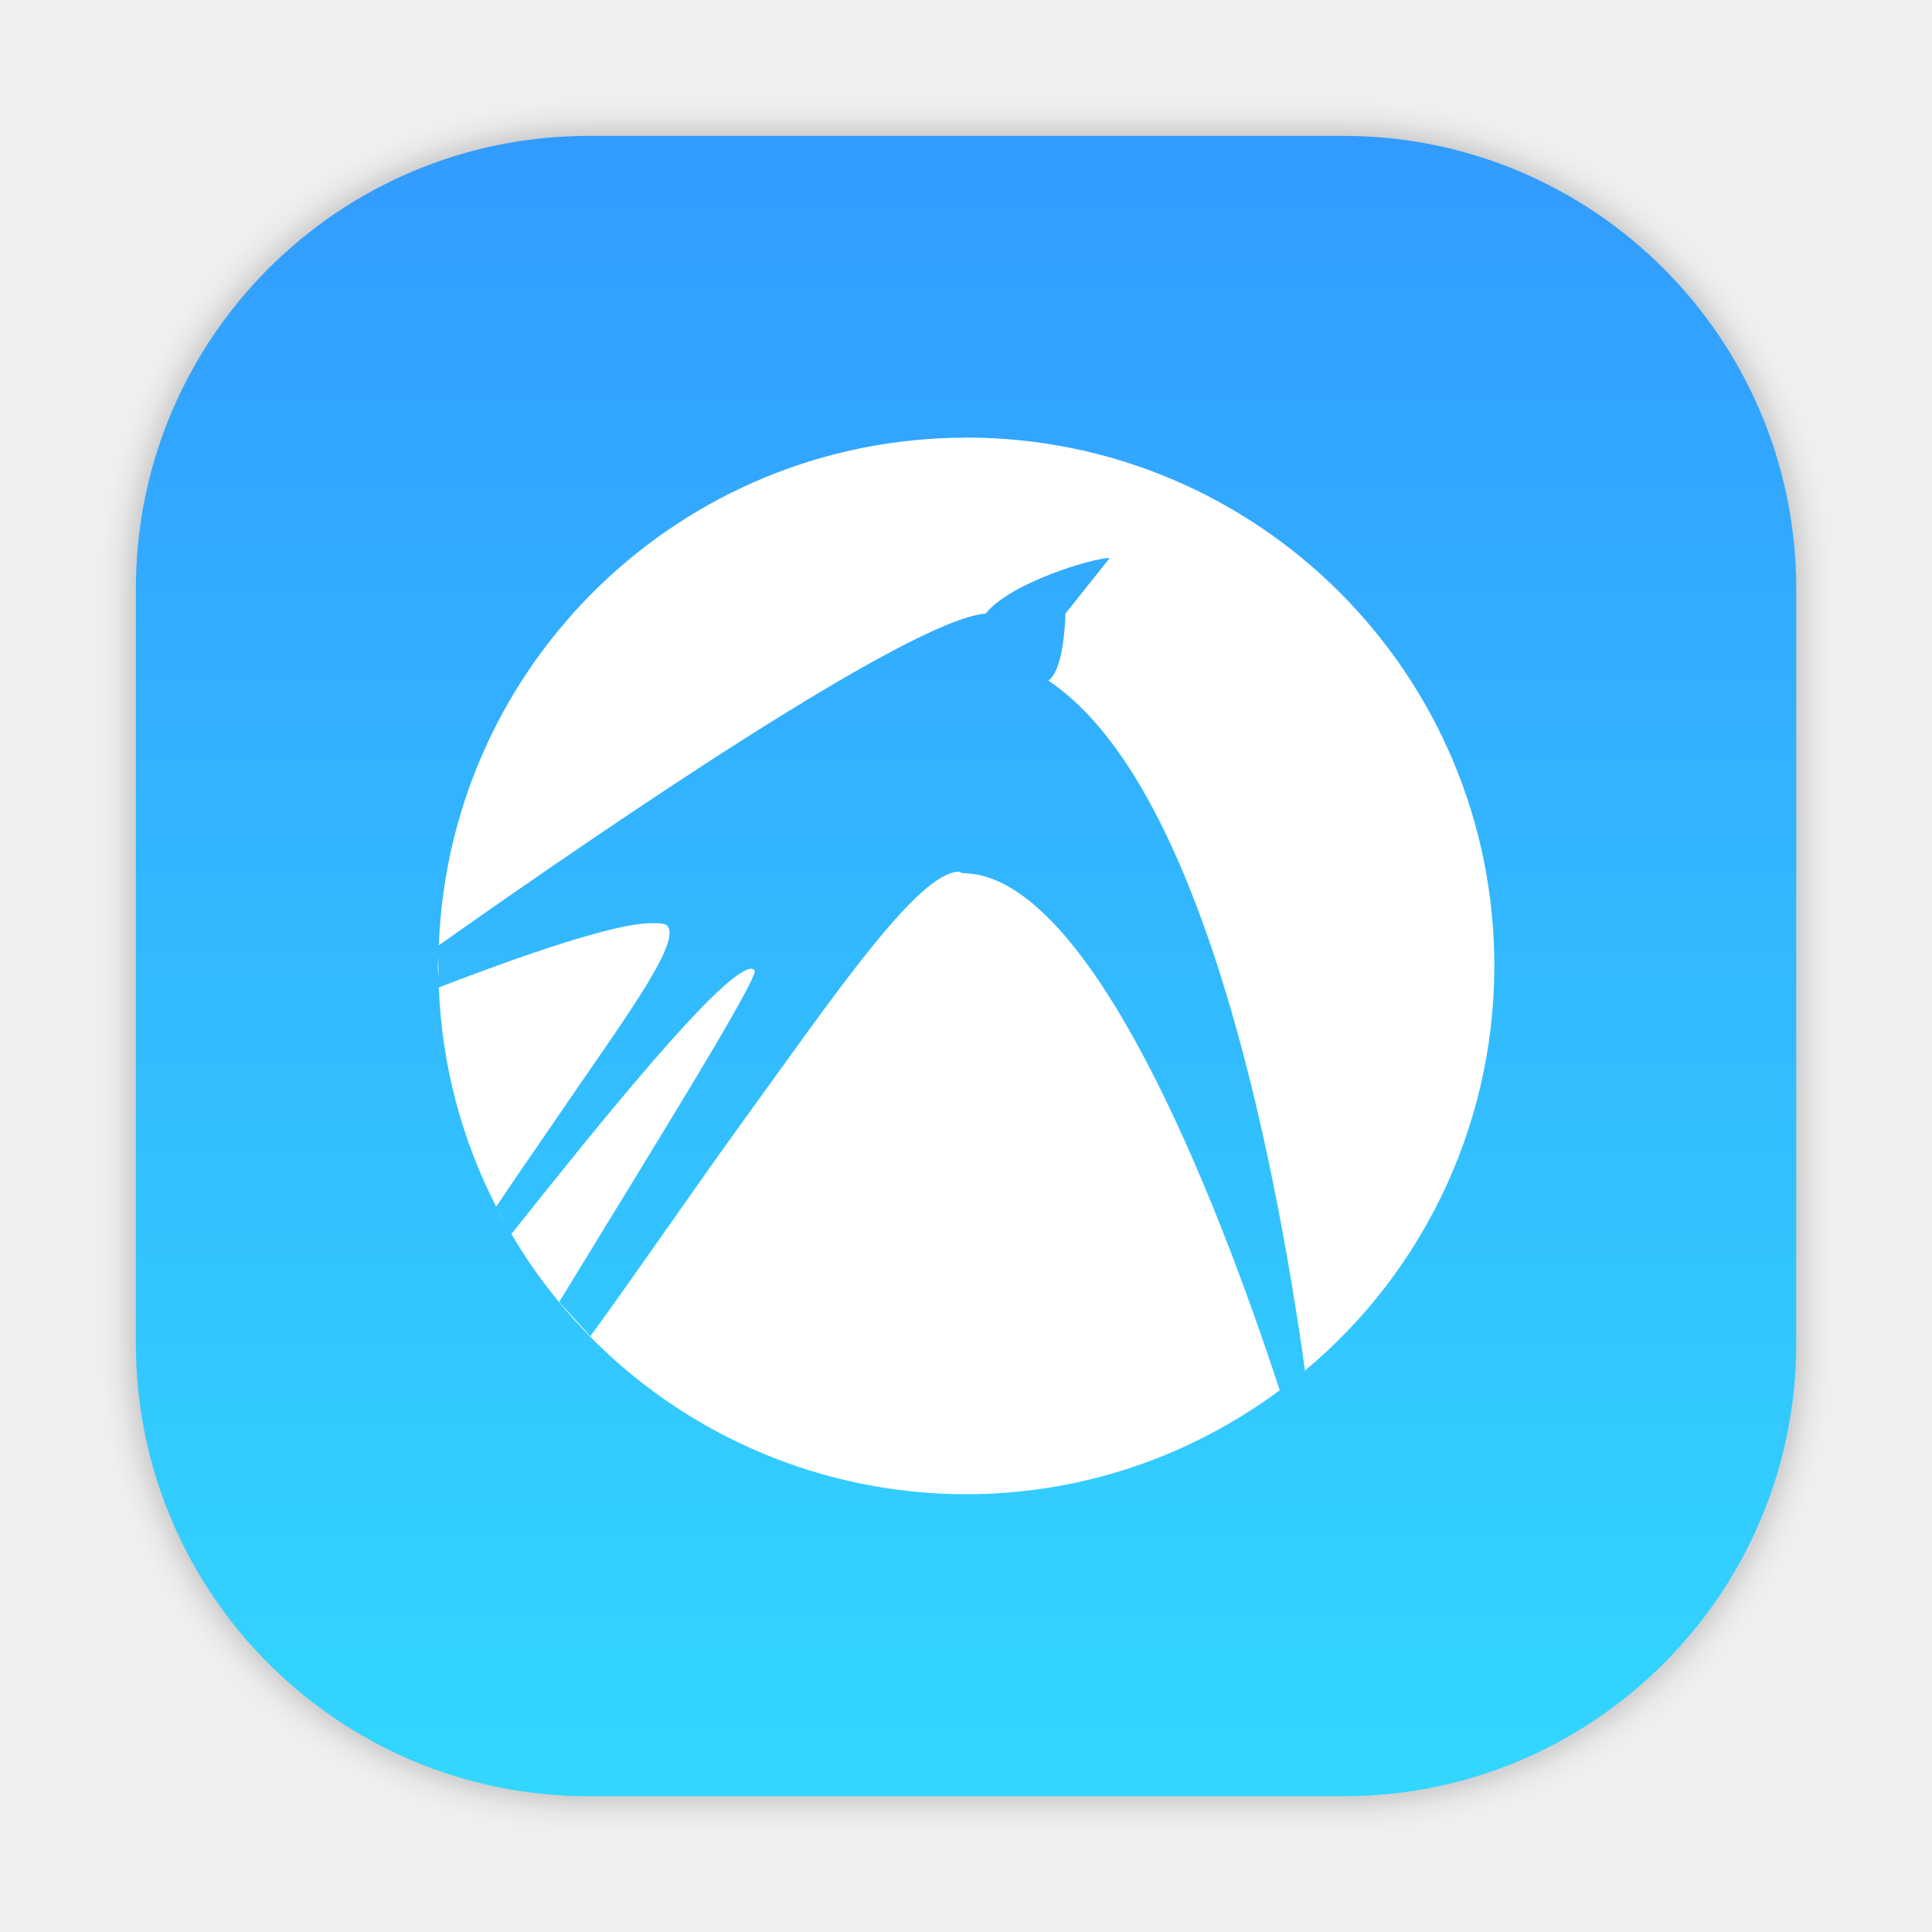
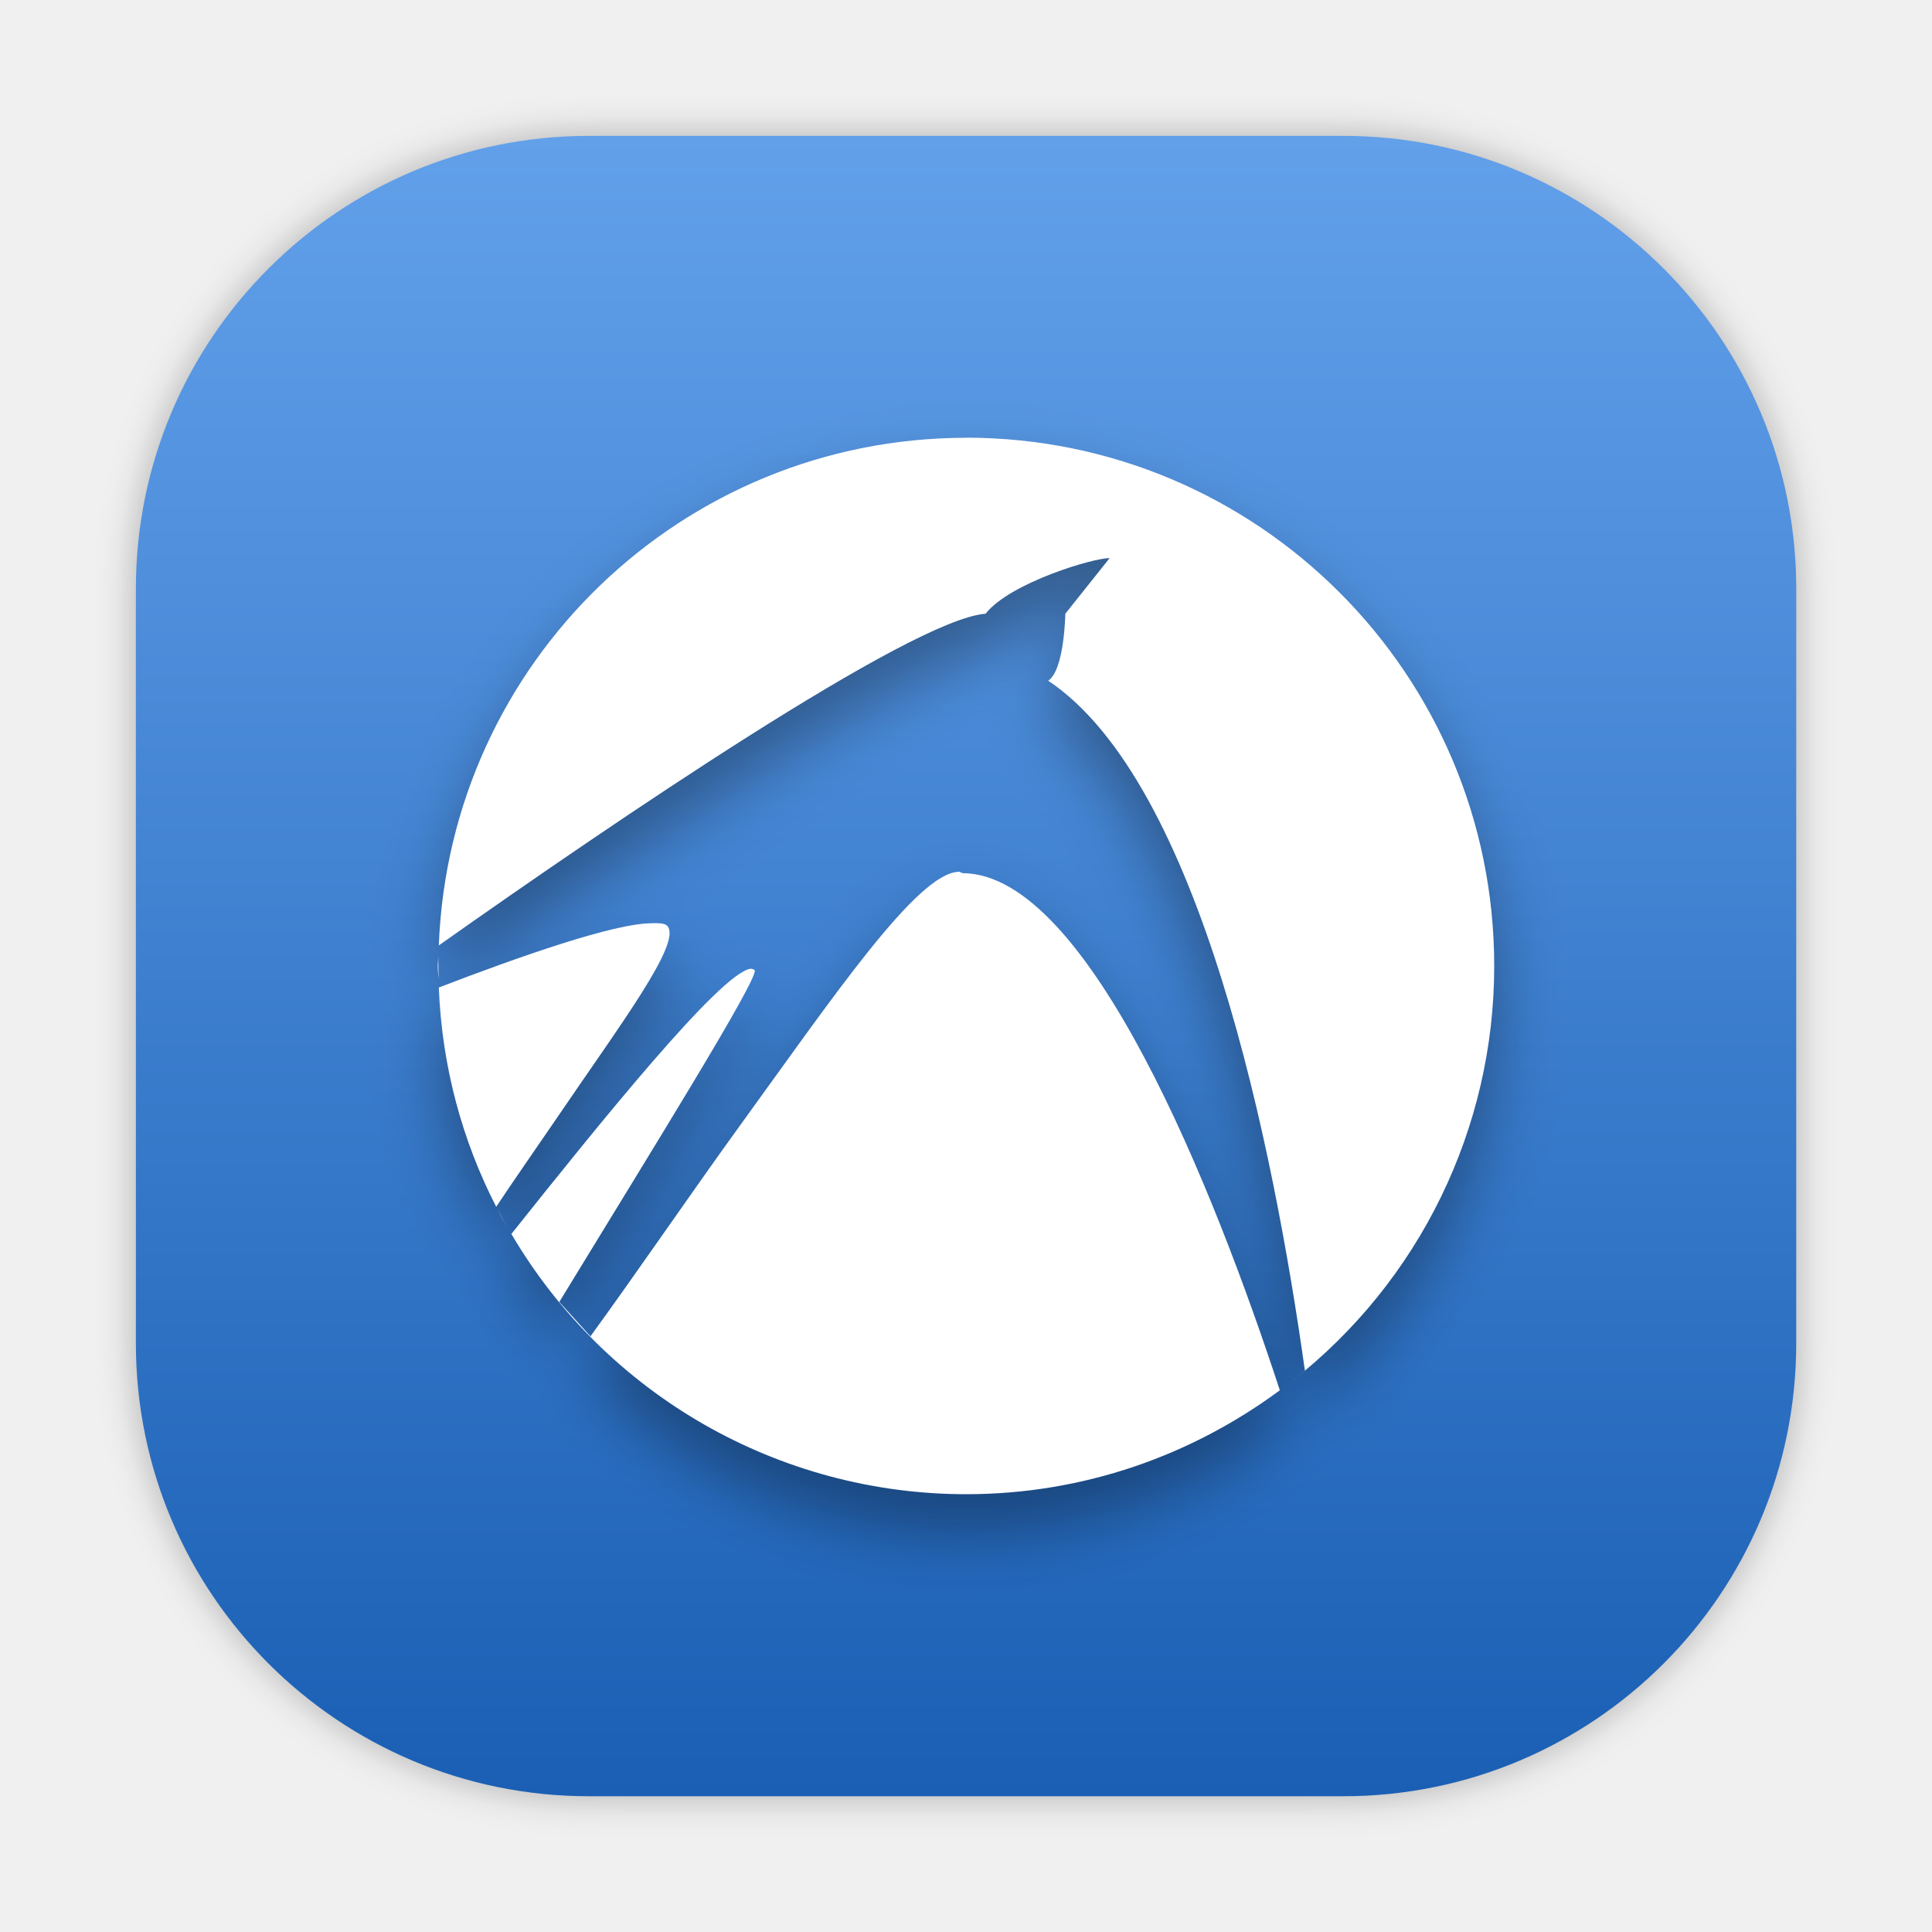
<svg xmlns="http://www.w3.org/2000/svg" id="svg17" width="512" height="512" version="1.1" viewBox="0 0 16.933 16.933">
  <defs id="defs7">
    <style id="style853" type="text/css" />
    <style id="style4" type="text/css" />
-     <filter id="filter1057" x="-.027" y="-.027" width="1.054" height="1.054" color-interpolation-filters="sRGB">
+     <filter id="filter1057" x="-0.027" y="-0.027" width="1.054" height="1.054" color-interpolation-filters="sRGB">
      <feGaussianBlur id="feGaussianBlur1059" stdDeviation="0.619" />
    </filter>
-     <linearGradient id="linearGradient1053" x1="-127" x2="-127" y1="60" y2="5" gradientTransform="matrix(.26458 0 0 .26458 34.792 -.13493)" gradientUnits="userSpaceOnUse">
-       <stop id="stop1047" stop-color="#32d7ff" offset="0" />
-       <stop id="stop1049" stop-color="#329bff" offset="1" />
+     <linearGradient id="linearGradient1053" x1="-127" x2="-127" y1="5" y2="60" gradientTransform="matrix(0.26458,0,0,0.26458,34.792,-0.13493)" gradientUnits="userSpaceOnUse">
+       <stop id="stop1047" stop-color="#32d7ff" offset="0" style="stop-color:#62a0ea;stop-opacity:1" />
+       <stop id="stop1049" stop-color="#329bff" offset="1" style="stop-color:#1a5fb4;stop-opacity:1" />
    </linearGradient>
    <style id="style872" type="text/css" />
    <style id="style4-5" type="text/css" />
    <style id="style6" type="text/css" />
    <style id="style8" type="text/css" />
    <style id="style872-0" type="text/css" />
    <style id="style874" type="text/css" />
    <style id="style876" type="text/css" />
+     <filter style="color-interpolation-filters:sRGB" id="filter1" x="-0.075" y="-0.075" width="1.15" height="1.15">
+       <feGaussianBlur stdDeviation="0.289" id="feGaussianBlur1" />
+     </filter>
  </defs>
  <rect id="rect1055" transform="scale(.26458)" x="4.5" y="4.5" width="55" height="55" ry="15" fill="#141414" filter="url(#filter1057)" opacity=".3" stroke-linecap="round" stroke-width="2.744" />
  <rect id="rect1045" x="1.191" y="1.191" width="14.552" height="14.552" ry="3.969" fill="url(#linearGradient1053)" stroke-linecap="round" stroke-width=".726" />
  <circle id="circle857" cx="-297.6" cy="-338.47" r="0" fill="#5e4aa6" stroke-width=".265" />
  <g id="g871" transform="translate(32.763 -10.103)" fill="#5e4aa6" stroke-width=".265">
    <circle id="circle863" cx="-299.02" cy="-338.77" r="0" />
    <circle id="circle865" cx="-8.106" cy="-3.949" r="0" fill-rule="evenodd" />
    <circle id="circle867" cx="-278.25" cy="-357.69" r="0" />
    <circle id="circle869" cx="12.663" cy="-22.859" r="0" fill-rule="evenodd" />
  </g>
-   <path id="path939" d="m8.467 3.836a4.626 4.626 0 0 0-4.621 4.449c1.534-1.083 4.145-2.86 4.793-2.907 0.214-0.272 0.954-0.492 1.087-0.487l-0.388 0.487s-0.007 0.492-0.15 0.587c1.338 0.894 1.976 4.101 2.25 6.048l-0.115 0.092a4.617 4.617 0 0 0 1.774-3.639 4.63 4.63 0 0 0-4.63-4.631zm-0.066 3.804c-0.361 0.011-1.091 1.086-1.925 2.237-0.4 0.553-0.919 1.31-1.302 1.835l-0.273-0.301c0.783-1.284 1.76-2.851 1.713-2.909-0.011-0.005-0.023-0.014-0.038-0.011-0.265 0.039-1.332 1.368-2.094 2.324a4.624 4.624 0 0 0 3.985 2.281c1.031 0 1.98-0.341 2.749-0.911-0.57-1.742-1.671-4.526-2.778-4.532-0.011-0.002-0.026-0.013-0.037-0.013zm-2.687 0.451c-0.328-0.002-1.17 0.295-1.868 0.563 0.027 0.691 0.205 1.342 0.503 1.922 0.14-0.212 0.383-0.56 0.528-0.773 0.554-0.816 1.1-1.538 0.973-1.687-0.022-0.025-0.072-0.025-0.137-0.025zm-1.873 0.292c0 0.028-0.004 0.055-0.004 0.084 0 0.038 0.005 0.077 0.007 0.115zm0.517 2.211c0.028 0.056 0.059 0.11 0.09 0.165z" fill="#fff" fill-rule="evenodd" overflow="visible" stroke-width="1.094" />
+   <path id="path939" d="m 8.467,4.167 a 4.626,4.626 0 0 0 -4.621,4.449 c 1.534,-1.083 4.145,-2.86 4.793,-2.907 0.214,-0.272 0.954,-0.492 1.087,-0.487 l -0.388,0.487 c 0,0 -0.007,0.492 -0.15,0.587 1.338,0.894 1.976,4.101 2.25,6.048 l -0.115,0.092 a 4.617,4.617 0 0 0 1.774,-3.639 4.63,4.63 0 0 0 -4.63,-4.631 z m -0.066,3.804 c -0.361,0.011 -1.091,1.086 -1.925,2.237 -0.4,0.553 -0.919,1.31 -1.302,1.835 l -0.273,-0.301 c 0.783,-1.284 1.76,-2.851 1.713,-2.909 C 6.603,8.827 6.591,8.819 6.576,8.822 6.311,8.861 5.244,10.19 4.482,11.146 a 4.624,4.624 0 0 0 3.985,2.281 c 1.031,0 1.98,-0.341 2.749,-0.911 -0.57,-1.742 -1.671,-4.526 -2.778,-4.532 -0.011,-0.002 -0.026,-0.013 -0.037,-0.013 z m -2.687,0.451 c -0.328,-0.002 -1.17,0.295 -1.868,0.563 0.027,0.691 0.205,1.342 0.503,1.922 0.14,-0.212 0.383,-0.56 0.528,-0.773 0.554,-0.816 1.1,-1.538 0.973,-1.687 -0.022,-0.025 -0.072,-0.025 -0.137,-0.025 z m -1.873,0.292 c 0,0.028 -0.004,0.055 -0.004,0.084 0,0.038 0.005,0.077 0.007,0.115 z m 0.517,2.211 c 0.028,0.056 0.059,0.11 0.09,0.165 z" fill="#ffffff" fill-rule="evenodd" overflow="visible" stroke-width="1.094" style="fill:#000000;fill-opacity:1;filter:url(#filter1);opacity:0.35" />
+   <path id="path939-7" d="m 8.467,3.837 a 4.626,4.626 0 0 0 -4.621,4.449 c 1.534,-1.083 4.145,-2.86 4.792,-2.907 0.214,-0.272 0.954,-0.492 1.087,-0.487 l -0.388,0.487 c 0,0 -0.007,0.492 -0.15,0.587 1.338,0.894 1.976,4.101 2.25,6.048 l -0.115,0.092 a 4.617,4.617 0 0 0 1.774,-3.639 4.63,4.63 0 0 0 -4.63,-4.631 z m -0.066,3.804 c -0.361,0.011 -1.091,1.086 -1.925,2.237 C 6.076,10.43 5.558,11.187 5.175,11.712 L 4.902,11.411 C 5.685,10.127 6.661,8.56 6.614,8.502 6.603,8.497 6.591,8.488 6.576,8.491 6.311,8.531 5.244,9.859 4.482,10.815 a 4.624,4.624 0 0 0 3.985,2.281 c 1.031,0 1.98,-0.341 2.75,-0.911 -0.57,-1.742 -1.671,-4.526 -2.778,-4.532 -0.011,-0.002 -0.026,-0.013 -0.037,-0.013 z m -2.687,0.451 c -0.328,-0.002 -1.17,0.295 -1.868,0.563 0.027,0.691 0.205,1.342 0.503,1.922 0.14,-0.212 0.383,-0.56 0.528,-0.773 0.554,-0.816 1.1,-1.538 0.973,-1.687 C 5.829,8.091 5.779,8.091 5.714,8.091 Z m -1.873,0.292 c 0,0.028 -0.004,0.055 -0.004,0.084 0,0.038 0.005,0.077 0.007,0.115 z m 0.517,2.211 c 0.028,0.056 0.059,0.11 0.09,0.165 z" fill="#ffffff" fill-rule="evenodd" overflow="visible" stroke-width="1.094" />
  <g id="g28" transform="translate(-17.981 -4.9837e-5)" fill="#5e4aa6" stroke-width=".265">
    <circle id="circle14" cx="-347.64" cy="-328.38" r="0" />
    <circle id="circle16" cx="-56.726" cy="6.44" r="0" fill-rule="evenodd" />
    <g id="g26" transform="translate(-.0272 .0065001)">
      <circle id="circle18" cx="-330.35" cy="-328.38" r="0" />
      <circle id="circle20" cx="-312.11" cy="-326.25" r="0" />
      <circle id="circle22" cx="-306.02" cy="-333.07" r="0" />
      <circle id="circle24" cx="-308.84" cy="-326.01" r="0" />
    </g>
  </g>
  <circle id="circle16-3" cx="-337.03" cy="-351.79" r="0" fill="#5e4aa6" stroke-width=".265" />
  <g id="g26-5" transform="translate(-6.6709 -23.415)" fill="#5e4aa6" stroke-width=".265">
    <circle id="circle18-6" cx="-299.02" cy="-338.77" r="0" />
    <circle id="circle20-2" cx="-8.106" cy="-3.949" r="0" fill-rule="evenodd" />
    <circle id="circle22-9" cx="-278.25" cy="-357.69" r="0" />
    <circle id="circle24-1" cx="12.663" cy="-22.859" r="0" fill-rule="evenodd" />
  </g>
</svg>
